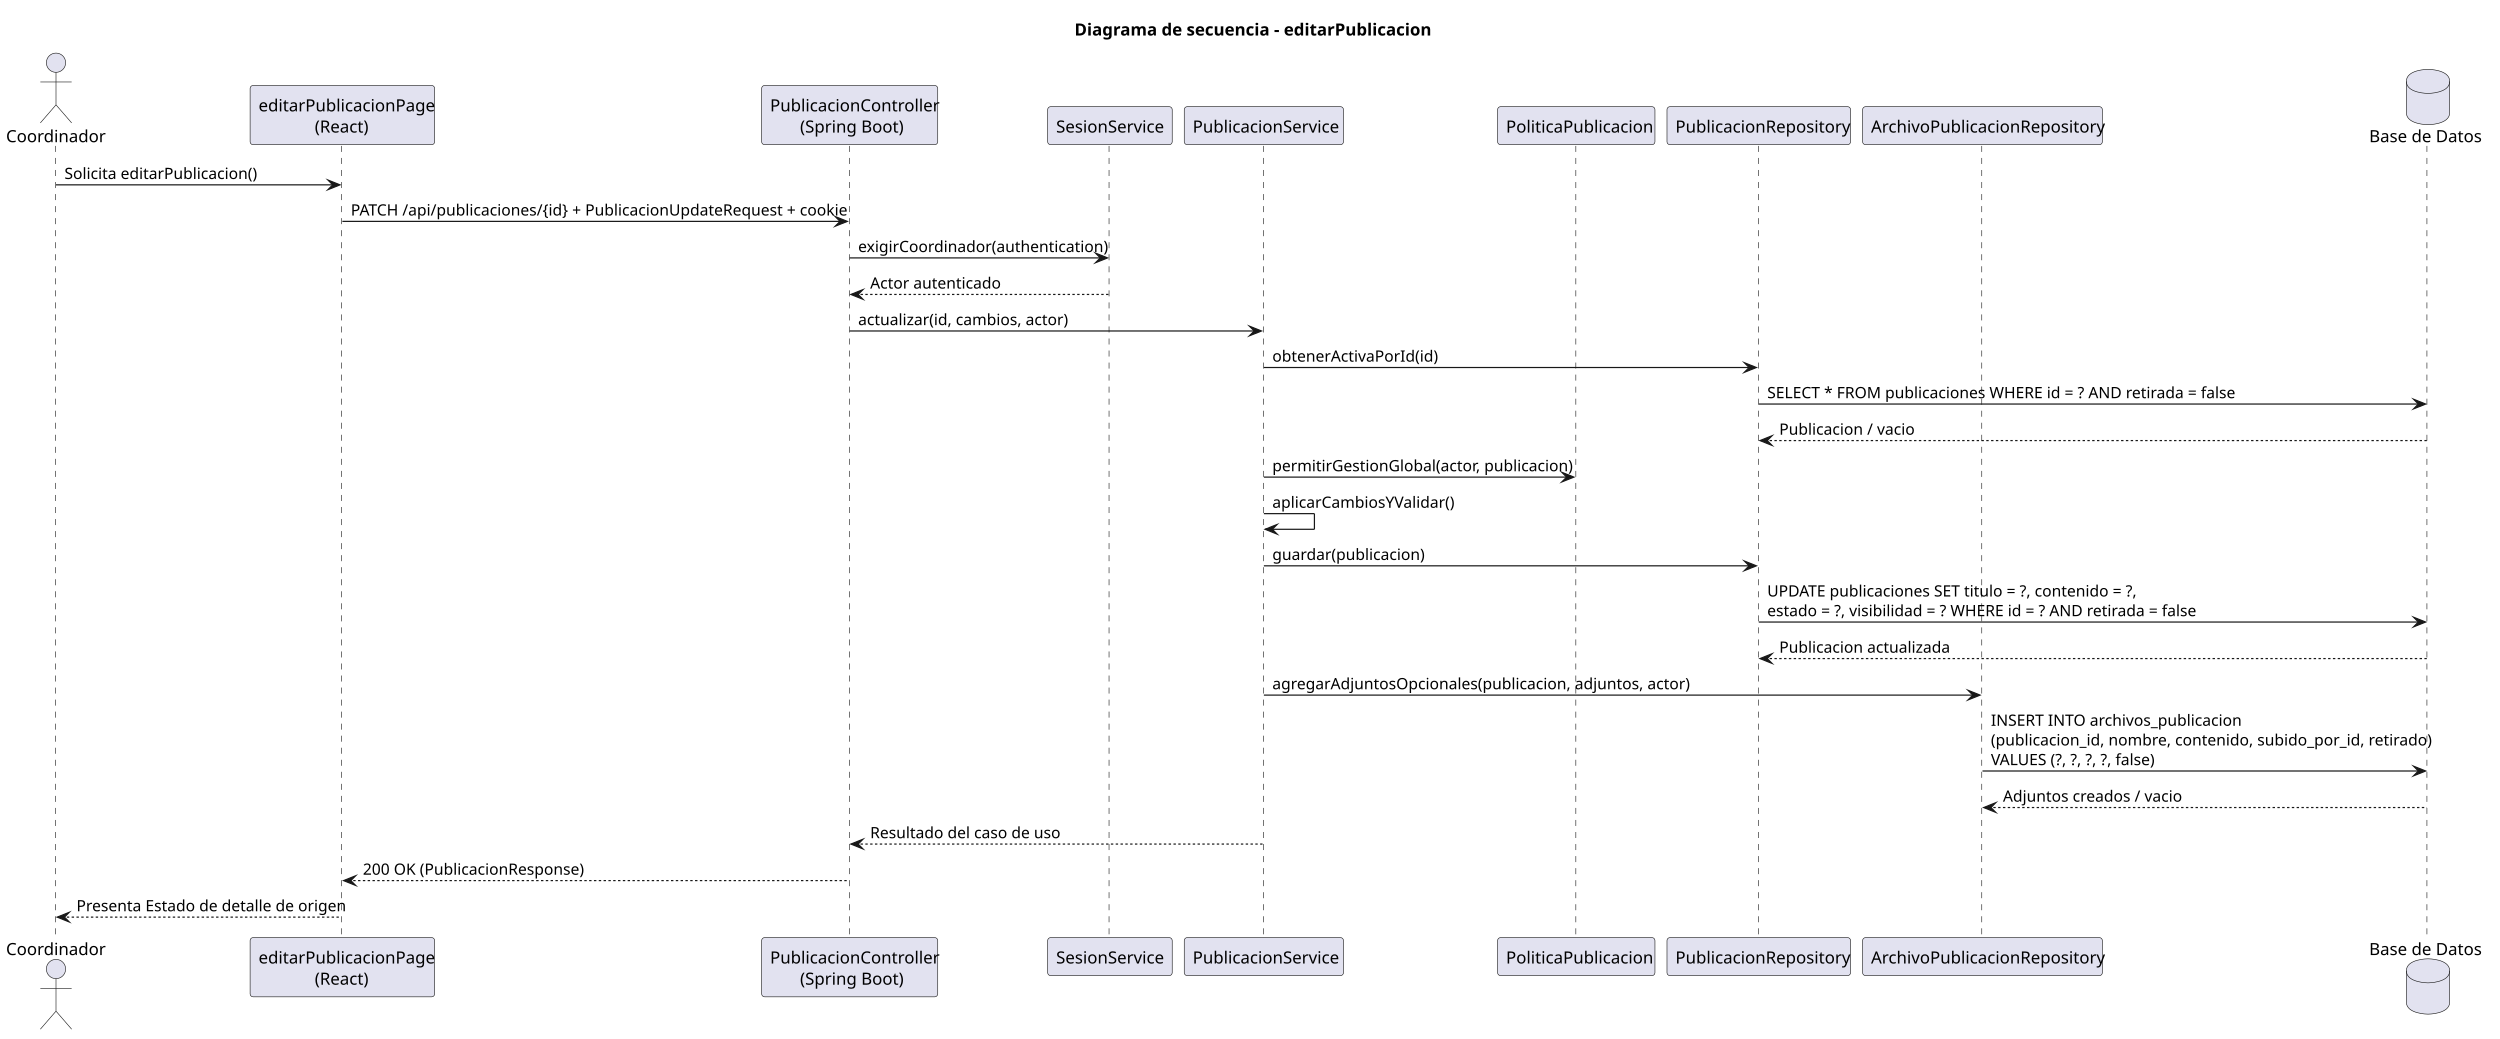
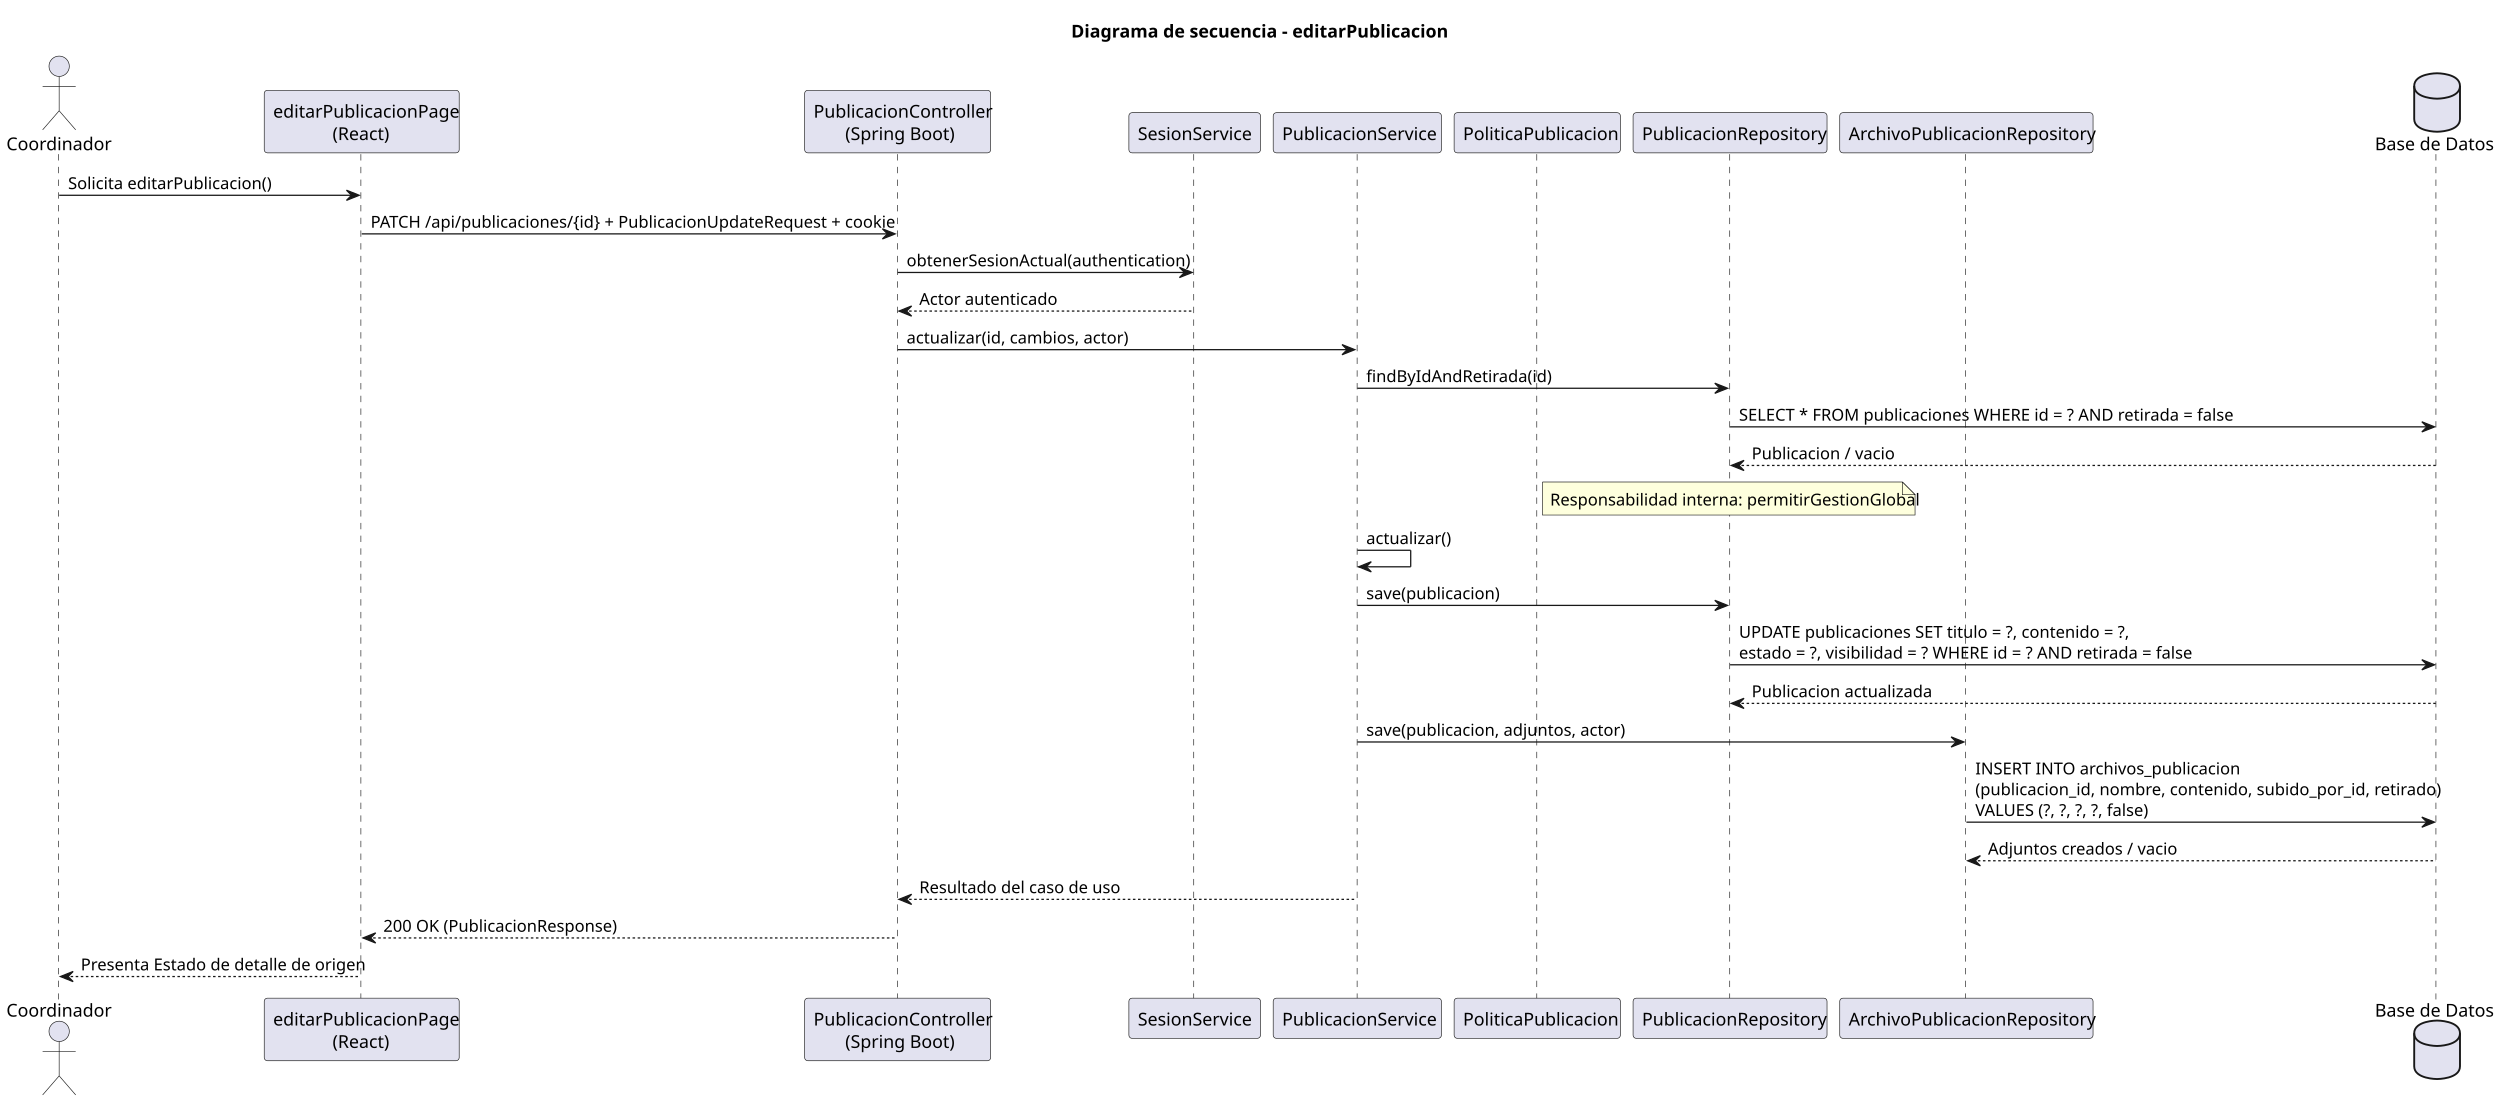
- <svg xmlns="http://www.w3.org/2000/svg" contentStyleType="text/css" data-diagram-type="SEQUENCE" height="863px" preserveAspectRatio="none" style="width:2077px;height:863px;background:#FFFFFF;" version="1.1" viewBox="0 0 2077 863" width="2077px" zoomAndPan="magnify">
+ <svg xmlns="http://www.w3.org/2000/svg" contentStyleType="text/css" height="868px" preserveAspectRatio="none" style="width:1966px;height:868px;background:#FFFFFF;" version="1.1" viewBox="0 0 1966 868" width="1966px" zoomAndPan="magnify">
  <defs />
  <g>
-     <g class="title" data-source-line="1">
-       <text fill="#000000" font-family="sans-serif" font-size="14" font-weight="700" lengthAdjust="spacing" textLength="284.772" x="892.675" y="29.533">Diagrama de secuencia - editarPublicacion</text>
-     </g>
-     <g class="participant-lifeline" data-entity-uid="part1" data-qualified-name="Coordinador" data-source-line="2" id="part1-lifeline">
-       <g>
-         <rect fill="#000000" fill-opacity="0" height="658.734" width="8" x="42.524" y="121.219" />
-         <line style="stroke:#181818;stroke-width:0.5;stroke-dasharray:5,5;" x1="46" x2="46" y1="121.219" y2="779.953" />
-       </g>
-     </g>
-     <g class="participant-lifeline" data-entity-uid="part2" data-qualified-name="Frontend" data-source-line="3" id="part2-lifeline">
-       <g>
-         <rect fill="#000000" fill-opacity="0" height="658.734" width="8" x="280.453" y="121.219" />
-         <line style="stroke:#181818;stroke-width:0.5;stroke-dasharray:5,5;" x1="283.794" x2="283.794" y1="121.219" y2="779.953" />
-       </g>
-     </g>
-     <g class="participant-lifeline" data-entity-uid="part3" data-qualified-name="Api" data-source-line="4" id="part3-lifeline">
-       <g>
-         <rect fill="#000000" fill-opacity="0" height="658.734" width="8" x="701.918" y="121.219" />
-         <line style="stroke:#181818;stroke-width:0.5;stroke-dasharray:5,5;" x1="705.773" x2="705.773" y1="121.219" y2="779.953" />
-       </g>
-     </g>
-     <g class="participant-lifeline" data-entity-uid="part4" data-qualified-name="Sesion" data-source-line="5" id="part4-lifeline">
-       <g>
-         <rect fill="#000000" fill-opacity="0" height="658.734" width="8" x="918.137" y="121.219" />
-         <line style="stroke:#181818;stroke-width:0.5;stroke-dasharray:5,5;" x1="921.393" x2="921.393" y1="121.219" y2="779.953" />
-       </g>
-     </g>
-     <g class="participant-lifeline" data-entity-uid="part5" data-qualified-name="Service" data-source-line="6" id="part5-lifeline">
-       <g>
-         <rect fill="#000000" fill-opacity="0" height="658.734" width="8" x="1046.023" y="121.219" />
-         <line style="stroke:#181818;stroke-width:0.5;stroke-dasharray:5,5;" x1="1049.882" x2="1049.882" y1="121.219" y2="779.953" />
-       </g>
-     </g>
-     <g class="participant-lifeline" data-entity-uid="part6" data-qualified-name="Policy" data-source-line="7" id="part6-lifeline">
-       <g>
-         <rect fill="#000000" fill-opacity="0" height="658.734" width="8" x="1305.565" y="121.219" />
-         <line style="stroke:#181818;stroke-width:0.5;stroke-dasharray:5,5;" x1="1309.2" x2="1309.2" y1="121.219" y2="779.953" />
-       </g>
-     </g>
-     <g class="participant-lifeline" data-entity-uid="part7" data-qualified-name="Repo" data-source-line="8" id="part7-lifeline">
-       <g>
-         <rect fill="#000000" fill-opacity="0" height="658.734" width="8" x="1457.189" y="121.219" />
-         <line style="stroke:#181818;stroke-width:0.5;stroke-dasharray:5,5;" x1="1460.931" x2="1460.931" y1="121.219" y2="779.953" />
-       </g>
-     </g>
-     <g class="participant-lifeline" data-entity-uid="part8" data-qualified-name="ArchivoRepo" data-source-line="9" id="part8-lifeline">
-       <g>
-         <rect fill="#000000" fill-opacity="0" height="658.734" width="8" x="1643.047" y="121.219" />
-         <line style="stroke:#181818;stroke-width:0.5;stroke-dasharray:5,5;" x1="1646.447" x2="1646.447" y1="121.219" y2="779.953" />
-       </g>
-     </g>
-     <g class="participant-lifeline" data-entity-uid="part9" data-qualified-name="DB" data-source-line="10" id="part9-lifeline">
-       <g>
-         <rect fill="#000000" fill-opacity="0" height="658.734" width="8" x="2013.204" y="121.219" />
-         <line style="stroke:#181818;stroke-width:0.5;stroke-dasharray:5,5;" x1="2016.287" x2="2016.287" y1="121.219" y2="779.953" />
-       </g>
-     </g>
-     <g class="participant participant-head" data-entity-uid="part1" data-qualified-name="Coordinador" data-source-line="2" id="part1-head">
-       <text fill="#000000" font-family="sans-serif" font-size="14" lengthAdjust="spacing" textLength="77.048" x="5" y="118.143">Coordinador</text>
-       <ellipse cx="46.524" cy="52.109" fill="#E2E2F0" rx="8" ry="8" style="stroke:#181818;stroke-width:0.5;" />
-       <path d="M46.524,60.109 L46.524,87.109 M33.524,68.109 L59.524,68.109 M46.524,87.109 L33.524,102.109 M46.524,87.109 L59.524,102.109" fill="none" style="stroke:#181818;stroke-width:0.5;" />
-     </g>
-     <g class="participant participant-tail" data-entity-uid="part1" data-qualified-name="Coordinador" data-source-line="2" id="part1-tail">
-       <text fill="#000000" font-family="sans-serif" font-size="14" lengthAdjust="spacing" textLength="77.048" x="5" y="793.486">Coordinador</text>
-       <ellipse cx="46.524" cy="805.062" fill="#E2E2F0" rx="8" ry="8" style="stroke:#181818;stroke-width:0.5;" />
-       <path d="M46.524,813.062 L46.524,840.062 M33.524,821.062 L59.524,821.062 M46.524,840.062 L33.524,855.062 M46.524,840.062 L59.524,855.062" fill="none" style="stroke:#181818;stroke-width:0.5;" />
-     </g>
-     <g class="participant participant-head" data-entity-uid="part2" data-qualified-name="Frontend" data-source-line="3" id="part2-head">
-       <rect fill="#E2E2F0" height="49.219" rx="2.5" ry="2.5" style="stroke:#181818;stroke-width:0.5;" width="153.316" x="207.794" y="71" />
-       <text fill="#000000" font-family="sans-serif" font-size="14" lengthAdjust="spacing" textLength="139.316" x="214.794" y="92.533">editarPublicacionPage</text>
-       <text fill="#000000" font-family="sans-serif" font-size="14" lengthAdjust="spacing" textLength="45.897" x="261.504" y="110.143">(React)</text>
-     </g>
-     <g class="participant participant-tail" data-entity-uid="part2" data-qualified-name="Frontend" data-source-line="3" id="part2-tail">
-       <rect fill="#E2E2F0" height="49.219" rx="2.5" ry="2.5" style="stroke:#181818;stroke-width:0.5;" width="153.316" x="207.794" y="778.953" />
-       <text fill="#000000" font-family="sans-serif" font-size="14" lengthAdjust="spacing" textLength="139.316" x="214.794" y="800.486">editarPublicacionPage</text>
-       <text fill="#000000" font-family="sans-serif" font-size="14" lengthAdjust="spacing" textLength="45.897" x="261.504" y="818.096">(React)</text>
-     </g>
-     <g class="participant participant-head" data-entity-uid="part3" data-qualified-name="Api" data-source-line="4" id="part3-head">
-       <rect fill="#E2E2F0" height="49.219" rx="2.5" ry="2.5" style="stroke:#181818;stroke-width:0.5;" width="146.289" x="632.773" y="71" />
-       <text fill="#000000" font-family="sans-serif" font-size="14" lengthAdjust="spacing" textLength="132.289" x="639.773" y="92.533">PublicacionController</text>
-       <text fill="#000000" font-family="sans-serif" font-size="14" lengthAdjust="spacing" textLength="82.482" x="664.676" y="110.143">(Spring Boot)</text>
-     </g>
-     <g class="participant participant-tail" data-entity-uid="part3" data-qualified-name="Api" data-source-line="4" id="part3-tail">
-       <rect fill="#E2E2F0" height="49.219" rx="2.5" ry="2.5" style="stroke:#181818;stroke-width:0.5;" width="146.289" x="632.773" y="778.953" />
-       <text fill="#000000" font-family="sans-serif" font-size="14" lengthAdjust="spacing" textLength="132.289" x="639.773" y="800.486">PublicacionController</text>
-       <text fill="#000000" font-family="sans-serif" font-size="14" lengthAdjust="spacing" textLength="82.482" x="664.676" y="818.096">(Spring Boot)</text>
-     </g>
-     <g class="participant participant-head" data-entity-uid="part4" data-qualified-name="Sesion" data-source-line="5" id="part4-head">
-       <rect fill="#E2E2F0" height="31.609" rx="2.5" ry="2.5" style="stroke:#181818;stroke-width:0.5;" width="103.489" x="870.393" y="88.609" />
-       <text fill="#000000" font-family="sans-serif" font-size="14" lengthAdjust="spacing" textLength="89.489" x="877.393" y="110.143">SesionService</text>
-     </g>
-     <g class="participant participant-tail" data-entity-uid="part4" data-qualified-name="Sesion" data-source-line="5" id="part4-tail">
-       <rect fill="#E2E2F0" height="31.609" rx="2.5" ry="2.5" style="stroke:#181818;stroke-width:0.5;" width="103.489" x="870.393" y="778.953" />
-       <text fill="#000000" font-family="sans-serif" font-size="14" lengthAdjust="spacing" textLength="89.489" x="877.393" y="800.486">SesionService</text>
-     </g>
-     <g class="participant participant-head" data-entity-uid="part5" data-qualified-name="Service" data-source-line="6" id="part5-head">
-       <rect fill="#E2E2F0" height="31.609" rx="2.5" ry="2.5" style="stroke:#181818;stroke-width:0.5;" width="132.282" x="983.882" y="88.609" />
-       <text fill="#000000" font-family="sans-serif" font-size="14" lengthAdjust="spacing" textLength="118.282" x="990.882" y="110.143">PublicacionService</text>
-     </g>
-     <g class="participant participant-tail" data-entity-uid="part5" data-qualified-name="Service" data-source-line="6" id="part5-tail">
-       <rect fill="#E2E2F0" height="31.609" rx="2.5" ry="2.5" style="stroke:#181818;stroke-width:0.5;" width="132.282" x="983.882" y="778.953" />
-       <text fill="#000000" font-family="sans-serif" font-size="14" lengthAdjust="spacing" textLength="118.282" x="990.882" y="800.486">PublicacionService</text>
-     </g>
-     <g class="participant participant-head" data-entity-uid="part6" data-qualified-name="Policy" data-source-line="7" id="part6-head">
-       <rect fill="#E2E2F0" height="31.609" rx="2.5" ry="2.5" style="stroke:#181818;stroke-width:0.5;" width="130.731" x="1244.2" y="88.609" />
-       <text fill="#000000" font-family="sans-serif" font-size="14" lengthAdjust="spacing" textLength="116.731" x="1251.2" y="110.143">PoliticaPublicacion</text>
-     </g>
-     <g class="participant participant-tail" data-entity-uid="part6" data-qualified-name="Policy" data-source-line="7" id="part6-tail">
-       <rect fill="#E2E2F0" height="31.609" rx="2.5" ry="2.5" style="stroke:#181818;stroke-width:0.5;" width="130.731" x="1244.2" y="778.953" />
-       <text fill="#000000" font-family="sans-serif" font-size="14" lengthAdjust="spacing" textLength="116.731" x="1251.2" y="800.486">PoliticaPublicacion</text>
-     </g>
-     <g class="participant participant-head" data-entity-uid="part7" data-qualified-name="Repo" data-source-line="8" id="part7-head">
-       <rect fill="#E2E2F0" height="31.609" rx="2.5" ry="2.5" style="stroke:#181818;stroke-width:0.5;" width="152.517" x="1384.931" y="88.609" />
-       <text fill="#000000" font-family="sans-serif" font-size="14" lengthAdjust="spacing" textLength="138.517" x="1391.931" y="110.143">PublicacionRepository</text>
-     </g>
-     <g class="participant participant-tail" data-entity-uid="part7" data-qualified-name="Repo" data-source-line="8" id="part7-tail">
-       <rect fill="#E2E2F0" height="31.609" rx="2.5" ry="2.5" style="stroke:#181818;stroke-width:0.5;" width="152.517" x="1384.931" y="778.953" />
-       <text fill="#000000" font-family="sans-serif" font-size="14" lengthAdjust="spacing" textLength="138.517" x="1391.931" y="800.486">PublicacionRepository</text>
-     </g>
-     <g class="participant participant-head" data-entity-uid="part8" data-qualified-name="ArchivoRepo" data-source-line="9" id="part8-head">
-       <rect fill="#E2E2F0" height="31.609" rx="2.5" ry="2.5" style="stroke:#181818;stroke-width:0.5;" width="199.199" x="1547.447" y="88.609" />
-       <text fill="#000000" font-family="sans-serif" font-size="14" lengthAdjust="spacing" textLength="185.199" x="1554.447" y="110.143">ArchivoPublicacionRepository</text>
-     </g>
-     <g class="participant participant-tail" data-entity-uid="part8" data-qualified-name="ArchivoRepo" data-source-line="9" id="part8-tail">
-       <rect fill="#E2E2F0" height="31.609" rx="2.5" ry="2.5" style="stroke:#181818;stroke-width:0.5;" width="199.199" x="1547.447" y="778.953" />
-       <text fill="#000000" font-family="sans-serif" font-size="14" lengthAdjust="spacing" textLength="185.199" x="1554.447" y="800.486">ArchivoPublicacionRepository</text>
-     </g>
-     <g class="participant participant-head" data-entity-uid="part9" data-qualified-name="DB" data-source-line="10" id="part9-head">
-       <text fill="#000000" font-family="sans-serif" font-size="14" lengthAdjust="spacing" textLength="91.834" x="1968.287" y="118.143">Base de Datos</text>
-       <path d="M1999.204,67.609 C1999.204,57.609 2017.204,57.609 2017.204,57.609 C2017.204,57.609 2035.204,57.609 2035.204,67.609 L2035.204,93.609 C2035.204,103.609 2017.204,103.609 2017.204,103.609 C2017.204,103.609 1999.204,103.609 1999.204,93.609 L1999.204,67.609" fill="#E2E2F0" style="stroke:#181818;stroke-width:0.5;" />
-       <path d="M1999.204,67.609 C1999.204,77.609 2017.204,77.609 2017.204,77.609 C2017.204,77.609 2035.204,77.609 2035.204,67.609" fill="none" style="stroke:#181818;stroke-width:0.5;" />
-     </g>
-     <g class="participant participant-tail" data-entity-uid="part9" data-qualified-name="DB" data-source-line="10" id="part9-tail">
-       <text fill="#000000" font-family="sans-serif" font-size="14" lengthAdjust="spacing" textLength="91.834" x="1968.287" y="793.486">Base de Datos</text>
-       <path d="M1999.204,806.562 C1999.204,796.562 2017.204,796.562 2017.204,796.562 C2017.204,796.562 2035.204,796.562 2035.204,806.562 L2035.204,832.562 C2035.204,842.562 2017.204,842.562 2017.204,842.562 C2017.204,842.562 1999.204,842.562 1999.204,832.562 L1999.204,806.562" fill="#E2E2F0" style="stroke:#181818;stroke-width:0.5;" />
-       <path d="M1999.204,806.562 C1999.204,816.562 2017.204,816.562 2017.204,816.562 C2017.204,816.562 2035.204,816.562 2035.204,806.562" fill="none" style="stroke:#181818;stroke-width:0.5;" />
-     </g>
-     <g class="message" data-entity-1="part1" data-entity-2="part2" data-source-line="12" id="msg1">
-       <polygon fill="#181818" points="272.453,149.57,282.453,153.57,272.453,157.57,276.453,153.57" style="stroke:#181818;stroke-width:1;stroke-linejoin:miter;stroke-miterlimit:10;" />
-       <line style="stroke:#181818;stroke-width:1;" x1="46.524" x2="278.453" y1="153.57" y2="153.57" />
-       <text fill="#000000" font-family="sans-serif" font-size="13" lengthAdjust="spacing" textLength="153.182" x="53.524" y="148.714">Solicita editarPublicacion()</text>
-     </g>
-     <g class="message" data-entity-1="part2" data-entity-2="part3" data-source-line="13" id="msg2">
-       <polygon fill="#181818" points="693.918,179.922,703.918,183.922,693.918,187.922,697.918,183.922" style="stroke:#181818;stroke-width:1;stroke-linejoin:miter;stroke-miterlimit:10;" />
-       <line style="stroke:#181818;stroke-width:1;" x1="284.453" x2="699.918" y1="183.922" y2="183.922" />
-       <text fill="#000000" font-family="sans-serif" font-size="13" lengthAdjust="spacing" textLength="397.465" x="291.453" y="179.065">PATCH /api/publicaciones/{id} + PublicacionUpdateRequest + cookie</text>
-     </g>
-     <g class="message" data-entity-1="part3" data-entity-2="part4" data-source-line="14" id="msg3">
-       <polygon fill="#181818" points="910.137,210.273,920.137,214.273,910.137,218.273,914.137,214.273" style="stroke:#181818;stroke-width:1;stroke-linejoin:miter;stroke-miterlimit:10;" />
-       <line style="stroke:#181818;stroke-width:1;" x1="705.918" x2="916.137" y1="214.273" y2="214.273" />
-       <text fill="#000000" font-family="sans-serif" font-size="13" lengthAdjust="spacing" textLength="192.22" x="712.918" y="209.417">exigirCoordinador(authentication)</text>
-     </g>
-     <g class="message" data-entity-1="part4" data-entity-2="part3" data-source-line="15" id="msg4">
-       <polygon fill="#181818" points="716.918,240.625,706.918,244.625,716.918,248.625,712.918,244.625" style="stroke:#181818;stroke-width:1;stroke-linejoin:miter;stroke-miterlimit:10;" />
-       <line style="stroke:#181818;stroke-width:1;stroke-dasharray:2,2;" x1="710.918" x2="921.137" y1="244.625" y2="244.625" />
-       <text fill="#000000" font-family="sans-serif" font-size="13" lengthAdjust="spacing" textLength="101.175" x="722.918" y="239.769">Actor autenticado</text>
-     </g>
-     <g class="message" data-entity-1="part3" data-entity-2="part5" data-source-line="16" id="msg5">
-       <polygon fill="#181818" points="1038.023,270.977,1048.023,274.977,1038.023,278.977,1042.023,274.977" style="stroke:#181818;stroke-width:1;stroke-linejoin:miter;stroke-miterlimit:10;" />
-       <line style="stroke:#181818;stroke-width:1;" x1="705.918" x2="1044.023" y1="274.977" y2="274.977" />
-       <text fill="#000000" font-family="sans-serif" font-size="13" lengthAdjust="spacing" textLength="166.169" x="712.918" y="270.12">actualizar(id, cambios, actor)</text>
-     </g>
-     <g class="message" data-entity-1="part5" data-entity-2="part7" data-source-line="17" id="msg6">
-       <polygon fill="#181818" points="1449.189,301.328,1459.189,305.328,1449.189,309.328,1453.189,305.328" style="stroke:#181818;stroke-width:1;stroke-linejoin:miter;stroke-miterlimit:10;" />
-       <line style="stroke:#181818;stroke-width:1;" x1="1050.023" x2="1455.189" y1="305.328" y2="305.328" />
-       <text fill="#000000" font-family="sans-serif" font-size="13" lengthAdjust="spacing" textLength="129.34" x="1057.023" y="300.472">obtenerActivaPorId(id)</text>
-     </g>
-     <g class="message" data-entity-1="part7" data-entity-2="part9" data-source-line="18" id="msg7">
-       <polygon fill="#181818" points="2005.204,331.68,2015.204,335.68,2005.204,339.68,2009.204,335.68" style="stroke:#181818;stroke-width:1;stroke-linejoin:miter;stroke-miterlimit:10;" />
-       <line style="stroke:#181818;stroke-width:1;" x1="1461.189" x2="2011.204" y1="335.68" y2="335.68" />
-       <text fill="#000000" font-family="sans-serif" font-size="13" lengthAdjust="spacing" textLength="392.31" x="1468.189" y="330.823">SELECT * FROM publicaciones WHERE id = ? AND retirada = false</text>
-     </g>
-     <g class="message" data-entity-1="part9" data-entity-2="part7" data-source-line="19" id="msg8">
-       <polygon fill="#181818" points="1472.189,362.031,1462.189,366.031,1472.189,370.031,1468.189,366.031" style="stroke:#181818;stroke-width:1;stroke-linejoin:miter;stroke-miterlimit:10;" />
-       <line style="stroke:#181818;stroke-width:1;stroke-dasharray:2,2;" x1="1466.189" x2="2016.204" y1="366.031" y2="366.031" />
-       <text fill="#000000" font-family="sans-serif" font-size="13" lengthAdjust="spacing" textLength="107.669" x="1478.189" y="361.175">Publicacion / vacio</text>
-     </g>
-     <g class="message" data-entity-1="part5" data-entity-2="part6" data-source-line="20" id="msg9">
-       <polygon fill="#181818" points="1297.565,392.383,1307.565,396.383,1297.565,400.383,1301.565,396.383" style="stroke:#181818;stroke-width:1;stroke-linejoin:miter;stroke-miterlimit:10;" />
-       <line style="stroke:#181818;stroke-width:1;" x1="1050.023" x2="1303.565" y1="396.383" y2="396.383" />
-       <text fill="#000000" font-family="sans-serif" font-size="13" lengthAdjust="spacing" textLength="235.542" x="1057.023" y="391.526">permitirGestionGlobal(actor, publicacion)</text>
-     </g>
-     <g class="message" data-entity-1="part5" data-entity-2="part5" data-source-line="21" id="msg10">
-       <line style="stroke:#181818;stroke-width:1;" x1="1050.023" x2="1092.023" y1="426.734" y2="426.734" />
-       <line style="stroke:#181818;stroke-width:1;" x1="1092.023" x2="1092.023" y1="426.734" y2="439.734" />
-       <line style="stroke:#181818;stroke-width:1;" x1="1051.023" x2="1092.023" y1="439.734" y2="439.734" />
-       <polygon fill="#181818" points="1061.023,435.734,1051.023,439.734,1061.023,443.734,1057.023,439.734" style="stroke:#181818;stroke-width:1;stroke-linejoin:miter;stroke-miterlimit:10;" />
-       <text fill="#000000" font-family="sans-serif" font-size="13" lengthAdjust="spacing" textLength="147.386" x="1057.023" y="421.878">aplicarCambiosYValidar()</text>
-     </g>
-     <g class="message" data-entity-1="part5" data-entity-2="part7" data-source-line="22" id="msg11">
-       <polygon fill="#181818" points="1449.189,466.086,1459.189,470.086,1449.189,474.086,1453.189,470.086" style="stroke:#181818;stroke-width:1;stroke-linejoin:miter;stroke-miterlimit:10;" />
-       <line style="stroke:#181818;stroke-width:1;" x1="1050.023" x2="1455.189" y1="470.086" y2="470.086" />
-       <text fill="#000000" font-family="sans-serif" font-size="13" lengthAdjust="spacing" textLength="118.511" x="1057.023" y="465.229">guardar(publicacion)</text>
-     </g>
-     <g class="message" data-entity-1="part7" data-entity-2="part9" data-source-line="23" id="msg12">
-       <polygon fill="#181818" points="2005.204,512.789,2015.204,516.789,2005.204,520.789,2009.204,516.789" style="stroke:#181818;stroke-width:1;stroke-linejoin:miter;stroke-miterlimit:10;" />
-       <line style="stroke:#181818;stroke-width:1;" x1="1461.189" x2="2011.204" y1="516.789" y2="516.789" />
-       <text fill="#000000" font-family="sans-serif" font-size="13" lengthAdjust="spacing" textLength="306.389" x="1468.189" y="495.581">UPDATE publicaciones SET titulo = ?, contenido = ?,</text>
-       <text fill="#000000" font-family="sans-serif" font-size="13" lengthAdjust="spacing" textLength="355.507" x="1468.189" y="511.933">estado = ?, visibilidad = ? WHERE id = ? AND retirada = false</text>
-     </g>
-     <g class="message" data-entity-1="part9" data-entity-2="part7" data-source-line="24" id="msg13">
-       <polygon fill="#181818" points="1472.189,543.141,1462.189,547.141,1472.189,551.141,1468.189,547.141" style="stroke:#181818;stroke-width:1;stroke-linejoin:miter;stroke-miterlimit:10;" />
-       <line style="stroke:#181818;stroke-width:1;stroke-dasharray:2,2;" x1="1466.189" x2="2016.204" y1="547.141" y2="547.141" />
-       <text fill="#000000" font-family="sans-serif" font-size="13" lengthAdjust="spacing" textLength="135.865" x="1478.189" y="542.284">Publicacion actualizada</text>
-     </g>
-     <g class="message" data-entity-1="part5" data-entity-2="part8" data-source-line="25" id="msg14">
-       <polygon fill="#181818" points="1635.047,573.492,1645.047,577.492,1635.047,581.492,1639.047,577.492" style="stroke:#181818;stroke-width:1;stroke-linejoin:miter;stroke-miterlimit:10;" />
-       <line style="stroke:#181818;stroke-width:1;" x1="1050.023" x2="1641.047" y1="577.492" y2="577.492" />
-       <text fill="#000000" font-family="sans-serif" font-size="13" lengthAdjust="spacing" textLength="326.638" x="1057.023" y="572.636">agregarAdjuntosOpcionales(publicacion, adjuntos, actor)</text>
-     </g>
-     <g class="message" data-entity-1="part8" data-entity-2="part9" data-source-line="26" id="msg15">
-       <polygon fill="#181818" points="2005.204,636.547,2015.204,640.547,2005.204,644.547,2009.204,640.547" style="stroke:#181818;stroke-width:1;stroke-linejoin:miter;stroke-miterlimit:10;" />
-       <line style="stroke:#181818;stroke-width:1;" x1="1647.047" x2="2011.204" y1="640.547" y2="640.547" />
-       <text fill="#000000" font-family="sans-serif" font-size="13" lengthAdjust="spacing" textLength="206.629" x="1654.047" y="602.987">INSERT INTO archivos_publicacion</text>
-       <text fill="#000000" font-family="sans-serif" font-size="13" lengthAdjust="spacing" textLength="346.157" x="1654.047" y="619.339">(publicacion_id, nombre, contenido, subido_por_id, retirado)</text>
-       <text fill="#000000" font-family="sans-serif" font-size="13" lengthAdjust="spacing" textLength="148.846" x="1654.047" y="635.69">VALUES (?, ?, ?, ?, false)</text>
-     </g>
-     <g class="message" data-entity-1="part9" data-entity-2="part8" data-source-line="27" id="msg16">
-       <polygon fill="#181818" points="1658.047,666.898,1648.047,670.898,1658.047,674.898,1654.047,670.898" style="stroke:#181818;stroke-width:1;stroke-linejoin:miter;stroke-miterlimit:10;" />
-       <line style="stroke:#181818;stroke-width:1;stroke-dasharray:2,2;" x1="1652.047" x2="2016.204" y1="670.898" y2="670.898" />
-       <text fill="#000000" font-family="sans-serif" font-size="13" lengthAdjust="spacing" textLength="141.635" x="1664.047" y="666.042">Adjuntos creados / vacio</text>
-     </g>
-     <g class="message" data-entity-1="part5" data-entity-2="part3" data-source-line="28" id="msg17">
-       <polygon fill="#181818" points="716.918,697.25,706.918,701.25,716.918,705.25,712.918,701.25" style="stroke:#181818;stroke-width:1;stroke-linejoin:miter;stroke-miterlimit:10;" />
-       <line style="stroke:#181818;stroke-width:1;stroke-dasharray:2,2;" x1="710.918" x2="1049.023" y1="701.25" y2="701.25" />
-       <text fill="#000000" font-family="sans-serif" font-size="13" lengthAdjust="spacing" textLength="153.213" x="722.918" y="696.394">Resultado del caso de uso</text>
-     </g>
-     <g class="message" data-entity-1="part3" data-entity-2="part2" data-source-line="29" id="msg18">
-       <polygon fill="#181818" points="295.453,727.602,285.453,731.602,295.453,735.602,291.453,731.602" style="stroke:#181818;stroke-width:1;stroke-linejoin:miter;stroke-miterlimit:10;" />
-       <line style="stroke:#181818;stroke-width:1;stroke-dasharray:2,2;" x1="289.453" x2="704.918" y1="731.602" y2="731.602" />
-       <text fill="#000000" font-family="sans-serif" font-size="13" lengthAdjust="spacing" textLength="181.378" x="301.453" y="726.745">200 OK (PublicacionResponse)</text>
-     </g>
-     <g class="message" data-entity-1="part2" data-entity-2="part1" data-source-line="30" id="msg19">
-       <polygon fill="#181818" points="57.524,757.953,47.524,761.953,57.524,765.953,53.524,761.953" style="stroke:#181818;stroke-width:1;stroke-linejoin:miter;stroke-miterlimit:10;" />
-       <line style="stroke:#181818;stroke-width:1;stroke-dasharray:2,2;" x1="51.524" x2="283.453" y1="761.953" y2="761.953" />
-       <text fill="#000000" font-family="sans-serif" font-size="13" lengthAdjust="spacing" textLength="213.929" x="63.524" y="757.097">Presenta Estado de detalle de origen</text>
-     </g>
+     <text fill="#000000" font-family="sans-serif" font-size="14" font-weight="bold" lengthAdjust="spacing" textLength="284.772" x="842.337" y="29.533">Diagrama de secuencia - editarPublicacion</text>
+     <line style="stroke:#181818;stroke-width:0.5;stroke-dasharray:5.0,5.0;" x1="46" x2="46" y1="121.219" y2="785.953" />
+     <line style="stroke:#181818;stroke-width:0.5;stroke-dasharray:5.0,5.0;" x1="283.794" x2="283.794" y1="121.219" y2="785.953" />
+     <line style="stroke:#181818;stroke-width:0.5;stroke-dasharray:5.0,5.0;" x1="705.773" x2="705.773" y1="121.219" y2="785.953" />
+     <line style="stroke:#181818;stroke-width:0.5;stroke-dasharray:5.0,5.0;" x1="938.753" x2="938.753" y1="121.219" y2="785.953" />
+     <line style="stroke:#181818;stroke-width:0.5;stroke-dasharray:5.0,5.0;" x1="1067.243" x2="1067.243" y1="121.219" y2="785.953" />
+     <line style="stroke:#181818;stroke-width:0.5;stroke-dasharray:5.0,5.0;" x1="1208.525" x2="1208.525" y1="121.219" y2="785.953" />
+     <line style="stroke:#181818;stroke-width:0.5;stroke-dasharray:5.0,5.0;" x1="1360.255" x2="1360.255" y1="121.219" y2="785.953" />
+     <line style="stroke:#181818;stroke-width:0.5;stroke-dasharray:5.0,5.0;" x1="1545.772" x2="1545.772" y1="121.219" y2="785.953" />
+     <line style="stroke:#181818;stroke-width:0.5;stroke-dasharray:5.0,5.0;" x1="1915.611" x2="1915.611" y1="121.219" y2="785.953" />
+     <text fill="#000000" font-family="sans-serif" font-size="14" lengthAdjust="spacing" textLength="77.048" x="5" y="118.143">Coordinador</text>
+     <ellipse cx="46.524" cy="52.109" fill="#E2E2F0" rx="8" ry="8" style="stroke:#181818;stroke-width:0.5;" />
+     <path d="M46.524,60.109 L46.524,87.109 M33.524,68.109 L59.524,68.109 M46.524,87.109 L33.524,102.109 M46.524,87.109 L59.524,102.109 " fill="none" style="stroke:#181818;stroke-width:0.5;" />
+     <text fill="#000000" font-family="sans-serif" font-size="14" lengthAdjust="spacing" textLength="77.048" x="5" y="799.486">Coordinador</text>
+     <ellipse cx="46.524" cy="811.062" fill="#E2E2F0" rx="8" ry="8" style="stroke:#181818;stroke-width:0.5;" />
+     <path d="M46.524,819.062 L46.524,846.062 M33.524,827.062 L59.524,827.062 M46.524,846.062 L33.524,861.062 M46.524,846.062 L59.524,861.062 " fill="none" style="stroke:#181818;stroke-width:0.5;" />
+     <rect fill="#E2E2F0" height="49.219" rx="2.5" ry="2.5" style="stroke:#181818;stroke-width:0.5;" width="153.316" x="207.794" y="71" />
+     <text fill="#000000" font-family="sans-serif" font-size="14" lengthAdjust="spacing" textLength="139.316" x="214.794" y="92.533">editarPublicacionPage</text>
+     <text fill="#000000" font-family="sans-serif" font-size="14" lengthAdjust="spacing" textLength="45.897" x="261.504" y="110.143">(React)</text>
+     <rect fill="#E2E2F0" height="49.219" rx="2.5" ry="2.5" style="stroke:#181818;stroke-width:0.5;" width="153.316" x="207.794" y="784.953" />
+     <text fill="#000000" font-family="sans-serif" font-size="14" lengthAdjust="spacing" textLength="139.316" x="214.794" y="806.486">editarPublicacionPage</text>
+     <text fill="#000000" font-family="sans-serif" font-size="14" lengthAdjust="spacing" textLength="45.897" x="261.504" y="824.096">(React)</text>
+     <rect fill="#E2E2F0" height="49.219" rx="2.5" ry="2.5" style="stroke:#181818;stroke-width:0.5;" width="146.289" x="632.773" y="71" />
+     <text fill="#000000" font-family="sans-serif" font-size="14" lengthAdjust="spacing" textLength="132.289" x="639.773" y="92.533">PublicacionController</text>
+     <text fill="#000000" font-family="sans-serif" font-size="14" lengthAdjust="spacing" textLength="82.482" x="664.676" y="110.143">(Spring Boot)</text>
+     <rect fill="#E2E2F0" height="49.219" rx="2.5" ry="2.5" style="stroke:#181818;stroke-width:0.5;" width="146.289" x="632.773" y="784.953" />
+     <text fill="#000000" font-family="sans-serif" font-size="14" lengthAdjust="spacing" textLength="132.289" x="639.773" y="806.486">PublicacionController</text>
+     <text fill="#000000" font-family="sans-serif" font-size="14" lengthAdjust="spacing" textLength="82.482" x="664.676" y="824.096">(Spring Boot)</text>
+     <rect fill="#E2E2F0" height="31.609" rx="2.5" ry="2.5" style="stroke:#181818;stroke-width:0.5;" width="103.489" x="887.753" y="88.609" />
+     <text fill="#000000" font-family="sans-serif" font-size="14" lengthAdjust="spacing" textLength="89.489" x="894.753" y="110.143">SesionService</text>
+     <rect fill="#E2E2F0" height="31.609" rx="2.5" ry="2.5" style="stroke:#181818;stroke-width:0.5;" width="103.489" x="887.753" y="784.953" />
+     <text fill="#000000" font-family="sans-serif" font-size="14" lengthAdjust="spacing" textLength="89.489" x="894.753" y="806.486">SesionService</text>
+     <rect fill="#E2E2F0" height="31.609" rx="2.5" ry="2.5" style="stroke:#181818;stroke-width:0.5;" width="132.282" x="1001.243" y="88.609" />
+     <text fill="#000000" font-family="sans-serif" font-size="14" lengthAdjust="spacing" textLength="118.282" x="1008.243" y="110.143">PublicacionService</text>
+     <rect fill="#E2E2F0" height="31.609" rx="2.5" ry="2.5" style="stroke:#181818;stroke-width:0.5;" width="132.282" x="1001.243" y="784.953" />
+     <text fill="#000000" font-family="sans-serif" font-size="14" lengthAdjust="spacing" textLength="118.282" x="1008.243" y="806.486">PublicacionService</text>
+     <rect fill="#E2E2F0" height="31.609" rx="2.5" ry="2.5" style="stroke:#181818;stroke-width:0.5;" width="130.731" x="1143.525" y="88.609" />
+     <text fill="#000000" font-family="sans-serif" font-size="14" lengthAdjust="spacing" textLength="116.731" x="1150.525" y="110.143">PoliticaPublicacion</text>
+     <rect fill="#E2E2F0" height="31.609" rx="2.5" ry="2.5" style="stroke:#181818;stroke-width:0.5;" width="130.731" x="1143.525" y="784.953" />
+     <text fill="#000000" font-family="sans-serif" font-size="14" lengthAdjust="spacing" textLength="116.731" x="1150.525" y="806.486">PoliticaPublicacion</text>
+     <rect fill="#E2E2F0" height="31.609" rx="2.5" ry="2.5" style="stroke:#181818;stroke-width:0.5;" width="152.517" x="1284.255" y="88.609" />
+     <text fill="#000000" font-family="sans-serif" font-size="14" lengthAdjust="spacing" textLength="138.517" x="1291.255" y="110.143">PublicacionRepository</text>
+     <rect fill="#E2E2F0" height="31.609" rx="2.5" ry="2.5" style="stroke:#181818;stroke-width:0.5;" width="152.517" x="1284.255" y="784.953" />
+     <text fill="#000000" font-family="sans-serif" font-size="14" lengthAdjust="spacing" textLength="138.517" x="1291.255" y="806.486">PublicacionRepository</text>
+     <rect fill="#E2E2F0" height="31.609" rx="2.5" ry="2.5" style="stroke:#181818;stroke-width:0.5;" width="199.199" x="1446.772" y="88.609" />
+     <text fill="#000000" font-family="sans-serif" font-size="14" lengthAdjust="spacing" textLength="185.199" x="1453.772" y="110.143">ArchivoPublicacionRepository</text>
+     <rect fill="#E2E2F0" height="31.609" rx="2.5" ry="2.5" style="stroke:#181818;stroke-width:0.5;" width="199.199" x="1446.772" y="784.953" />
+     <text fill="#000000" font-family="sans-serif" font-size="14" lengthAdjust="spacing" textLength="185.199" x="1453.772" y="806.486">ArchivoPublicacionRepository</text>
+     <text fill="#000000" font-family="sans-serif" font-size="14" lengthAdjust="spacing" textLength="91.834" x="1867.611" y="118.143">Base de Datos</text>
+     <path d="M1898.528,67.609 C1898.528,57.609 1916.528,57.609 1916.528,57.609 C1916.528,57.609 1934.528,57.609 1934.528,67.609 L1934.528,93.609 C1934.528,103.609 1916.528,103.609 1916.528,103.609 C1916.528,103.609 1898.528,103.609 1898.528,93.609 L1898.528,67.609 " fill="#E2E2F0" style="stroke:#181818;stroke-width:1.5;" />
+     <path d="M1898.528,67.609 C1898.528,77.609 1916.528,77.609 1916.528,77.609 C1916.528,77.609 1934.528,77.609 1934.528,67.609 " fill="none" style="stroke:#181818;stroke-width:1.5;" />
+     <text fill="#000000" font-family="sans-serif" font-size="14" lengthAdjust="spacing" textLength="91.834" x="1867.611" y="799.486">Base de Datos</text>
+     <path d="M1898.528,812.562 C1898.528,802.562 1916.528,802.562 1916.528,802.562 C1916.528,802.562 1934.528,802.562 1934.528,812.562 L1934.528,838.562 C1934.528,848.562 1916.528,848.562 1916.528,848.562 C1916.528,848.562 1898.528,848.562 1898.528,838.562 L1898.528,812.562 " fill="#E2E2F0" style="stroke:#181818;stroke-width:1.5;" />
+     <path d="M1898.528,812.562 C1898.528,822.562 1916.528,822.562 1916.528,822.562 C1916.528,822.562 1934.528,822.562 1934.528,812.562 " fill="none" style="stroke:#181818;stroke-width:1.5;" />
+     <polygon fill="#181818" points="272.453,149.57,282.453,153.57,272.453,157.57,276.453,153.57" style="stroke:#181818;stroke-width:1;" />
+     <line style="stroke:#181818;stroke-width:1;" x1="46.524" x2="278.453" y1="153.57" y2="153.57" />
+     <text fill="#000000" font-family="sans-serif" font-size="13" lengthAdjust="spacing" textLength="153.182" x="53.524" y="148.714">Solicita editarPublicacion()</text>
+     <polygon fill="#181818" points="693.918,179.922,703.918,183.922,693.918,187.922,697.918,183.922" style="stroke:#181818;stroke-width:1;" />
+     <line style="stroke:#181818;stroke-width:1;" x1="284.453" x2="699.918" y1="183.922" y2="183.922" />
+     <text fill="#000000" font-family="sans-serif" font-size="13" lengthAdjust="spacing" textLength="397.465" x="291.453" y="179.065">PATCH /api/publicaciones/{id} + PublicacionUpdateRequest + cookie</text>
+     <polygon fill="#181818" points="927.498,210.273,937.498,214.273,927.498,218.273,931.498,214.273" style="stroke:#181818;stroke-width:1;" />
+     <line style="stroke:#181818;stroke-width:1;" x1="705.918" x2="933.498" y1="214.273" y2="214.273" />
+     <text fill="#000000" font-family="sans-serif" font-size="13" lengthAdjust="spacing" textLength="209.581" x="712.918" y="209.417">obtenerSesionActual(authentication)</text>
+     <polygon fill="#181818" points="716.918,240.625,706.918,244.625,716.918,248.625,712.918,244.625" style="stroke:#181818;stroke-width:1;" />
+     <line style="stroke:#181818;stroke-width:1;stroke-dasharray:2.0,2.0;" x1="710.918" x2="938.498" y1="244.625" y2="244.625" />
+     <text fill="#000000" font-family="sans-serif" font-size="13" lengthAdjust="spacing" textLength="101.175" x="722.918" y="239.769">Actor autenticado</text>
+     <polygon fill="#181818" points="1055.384,270.977,1065.384,274.977,1055.384,278.977,1059.384,274.977" style="stroke:#181818;stroke-width:1;" />
+     <line style="stroke:#181818;stroke-width:1;" x1="705.918" x2="1061.384" y1="274.977" y2="274.977" />
+     <text fill="#000000" font-family="sans-serif" font-size="13" lengthAdjust="spacing" textLength="166.169" x="712.918" y="270.12">actualizar(id, cambios, actor)</text>
+     <polygon fill="#181818" points="1348.514,301.328,1358.514,305.328,1348.514,309.328,1352.514,305.328" style="stroke:#181818;stroke-width:1;" />
+     <line style="stroke:#181818;stroke-width:1;" x1="1067.384" x2="1354.514" y1="305.328" y2="305.328" />
+     <text fill="#000000" font-family="sans-serif" font-size="13" lengthAdjust="spacing" textLength="138.017" x="1074.384" y="300.472">findByIdAndRetirada(id)</text>
+     <polygon fill="#181818" points="1904.528,331.68,1914.528,335.68,1904.528,339.68,1908.528,335.68" style="stroke:#181818;stroke-width:1;" />
+     <line style="stroke:#181818;stroke-width:1;" x1="1360.514" x2="1910.528" y1="335.68" y2="335.68" />
+     <text fill="#000000" font-family="sans-serif" font-size="13" lengthAdjust="spacing" textLength="392.31" x="1367.514" y="330.823">SELECT * FROM publicaciones WHERE id = ? AND retirada = false</text>
+     <polygon fill="#181818" points="1371.514,362.031,1361.514,366.031,1371.514,370.031,1367.514,366.031" style="stroke:#181818;stroke-width:1;" />
+     <line style="stroke:#181818;stroke-width:1;stroke-dasharray:2.0,2.0;" x1="1365.514" x2="1915.528" y1="366.031" y2="366.031" />
+     <text fill="#000000" font-family="sans-serif" font-size="13" lengthAdjust="spacing" textLength="107.669" x="1377.514" y="361.175">Publicacion / vacio</text>
+     <path d="M1213,379.031 L1213,405.031 L1506,405.031 L1506,389.031 L1496,379.031 L1213,379.031 " fill="#FEFFDD" style="stroke:#181818;stroke-width:0.5;" />
+     <path d="M1496,379.031 L1496,389.031 L1506,389.031 L1496,379.031 " fill="#FEFFDD" style="stroke:#181818;stroke-width:0.5;" />
+     <text fill="#000000" font-family="sans-serif" font-size="13" lengthAdjust="spacing" textLength="272.422" x="1219" y="397.526">Responsabilidad interna: permitirGestionGlobal</text>
+     <line style="stroke:#181818;stroke-width:1;" x1="1067.384" x2="1109.384" y1="432.734" y2="432.734" />
+     <line style="stroke:#181818;stroke-width:1;" x1="1109.384" x2="1109.384" y1="432.734" y2="445.734" />
+     <line style="stroke:#181818;stroke-width:1;" x1="1068.384" x2="1109.384" y1="445.734" y2="445.734" />
+     <polygon fill="#181818" points="1078.384,441.734,1068.384,445.734,1078.384,449.734,1074.384,445.734" style="stroke:#181818;stroke-width:1;" />
+     <text fill="#000000" font-family="sans-serif" font-size="13" lengthAdjust="spacing" textLength="64.295" x="1074.384" y="427.878">actualizar()</text>
+     <polygon fill="#181818" points="1348.514,472.086,1358.514,476.086,1348.514,480.086,1352.514,476.086" style="stroke:#181818;stroke-width:1;" />
+     <line style="stroke:#181818;stroke-width:1;" x1="1067.384" x2="1354.514" y1="476.086" y2="476.086" />
+     <text fill="#000000" font-family="sans-serif" font-size="13" lengthAdjust="spacing" textLength="101.163" x="1074.384" y="471.229">save(publicacion)</text>
+     <polygon fill="#181818" points="1904.528,518.789,1914.528,522.789,1904.528,526.789,1908.528,522.789" style="stroke:#181818;stroke-width:1;" />
+     <line style="stroke:#181818;stroke-width:1;" x1="1360.514" x2="1910.528" y1="522.789" y2="522.789" />
+     <text fill="#000000" font-family="sans-serif" font-size="13" lengthAdjust="spacing" textLength="306.389" x="1367.514" y="501.581">UPDATE publicaciones SET titulo = ?, contenido = ?,</text>
+     <text fill="#000000" font-family="sans-serif" font-size="13" lengthAdjust="spacing" textLength="355.507" x="1367.514" y="517.933">estado = ?, visibilidad = ? WHERE id = ? AND retirada = false</text>
+     <polygon fill="#181818" points="1371.514,549.141,1361.514,553.141,1371.514,557.141,1367.514,553.141" style="stroke:#181818;stroke-width:1;" />
+     <line style="stroke:#181818;stroke-width:1;stroke-dasharray:2.0,2.0;" x1="1365.514" x2="1915.528" y1="553.141" y2="553.141" />
+     <text fill="#000000" font-family="sans-serif" font-size="13" lengthAdjust="spacing" textLength="135.865" x="1377.514" y="548.284">Publicacion actualizada</text>
+     <polygon fill="#181818" points="1534.372,579.492,1544.372,583.492,1534.372,587.492,1538.372,583.492" style="stroke:#181818;stroke-width:1;" />
+     <line style="stroke:#181818;stroke-width:1;" x1="1067.384" x2="1540.372" y1="583.492" y2="583.492" />
+     <text fill="#000000" font-family="sans-serif" font-size="13" lengthAdjust="spacing" textLength="193.661" x="1074.384" y="578.636">save(publicacion, adjuntos, actor)</text>
+     <polygon fill="#181818" points="1904.528,642.547,1914.528,646.547,1904.528,650.547,1908.528,646.547" style="stroke:#181818;stroke-width:1;" />
+     <line style="stroke:#181818;stroke-width:1;" x1="1546.372" x2="1910.528" y1="646.547" y2="646.547" />
+     <text fill="#000000" font-family="sans-serif" font-size="13" lengthAdjust="spacing" textLength="206.629" x="1553.372" y="608.987">INSERT INTO archivos_publicacion</text>
+     <text fill="#000000" font-family="sans-serif" font-size="13" lengthAdjust="spacing" textLength="346.157" x="1553.372" y="625.339">(publicacion_id, nombre, contenido, subido_por_id, retirado)</text>
+     <text fill="#000000" font-family="sans-serif" font-size="13" lengthAdjust="spacing" textLength="148.846" x="1553.372" y="641.69">VALUES (?, ?, ?, ?, false)</text>
+     <polygon fill="#181818" points="1557.372,672.898,1547.372,676.898,1557.372,680.898,1553.372,676.898" style="stroke:#181818;stroke-width:1;" />
+     <line style="stroke:#181818;stroke-width:1;stroke-dasharray:2.0,2.0;" x1="1551.372" x2="1915.528" y1="676.898" y2="676.898" />
+     <text fill="#000000" font-family="sans-serif" font-size="13" lengthAdjust="spacing" textLength="141.635" x="1563.372" y="672.042">Adjuntos creados / vacio</text>
+     <polygon fill="#181818" points="716.918,703.25,706.918,707.25,716.918,711.25,712.918,707.25" style="stroke:#181818;stroke-width:1;" />
+     <line style="stroke:#181818;stroke-width:1;stroke-dasharray:2.0,2.0;" x1="710.918" x2="1066.384" y1="707.25" y2="707.25" />
+     <text fill="#000000" font-family="sans-serif" font-size="13" lengthAdjust="spacing" textLength="153.213" x="722.918" y="702.394">Resultado del caso de uso</text>
+     <polygon fill="#181818" points="295.453,733.602,285.453,737.602,295.453,741.602,291.453,737.602" style="stroke:#181818;stroke-width:1;" />
+     <line style="stroke:#181818;stroke-width:1;stroke-dasharray:2.0,2.0;" x1="289.453" x2="704.918" y1="737.602" y2="737.602" />
+     <text fill="#000000" font-family="sans-serif" font-size="13" lengthAdjust="spacing" textLength="181.378" x="301.453" y="732.745">200 OK (PublicacionResponse)</text>
+     <polygon fill="#181818" points="57.524,763.953,47.524,767.953,57.524,771.953,53.524,767.953" style="stroke:#181818;stroke-width:1;" />
+     <line style="stroke:#181818;stroke-width:1;stroke-dasharray:2.0,2.0;" x1="51.524" x2="283.453" y1="767.953" y2="767.953" />
+     <text fill="#000000" font-family="sans-serif" font-size="13" lengthAdjust="spacing" textLength="213.929" x="63.524" y="763.097">Presenta Estado de detalle de origen</text>
  </g>
</svg>
